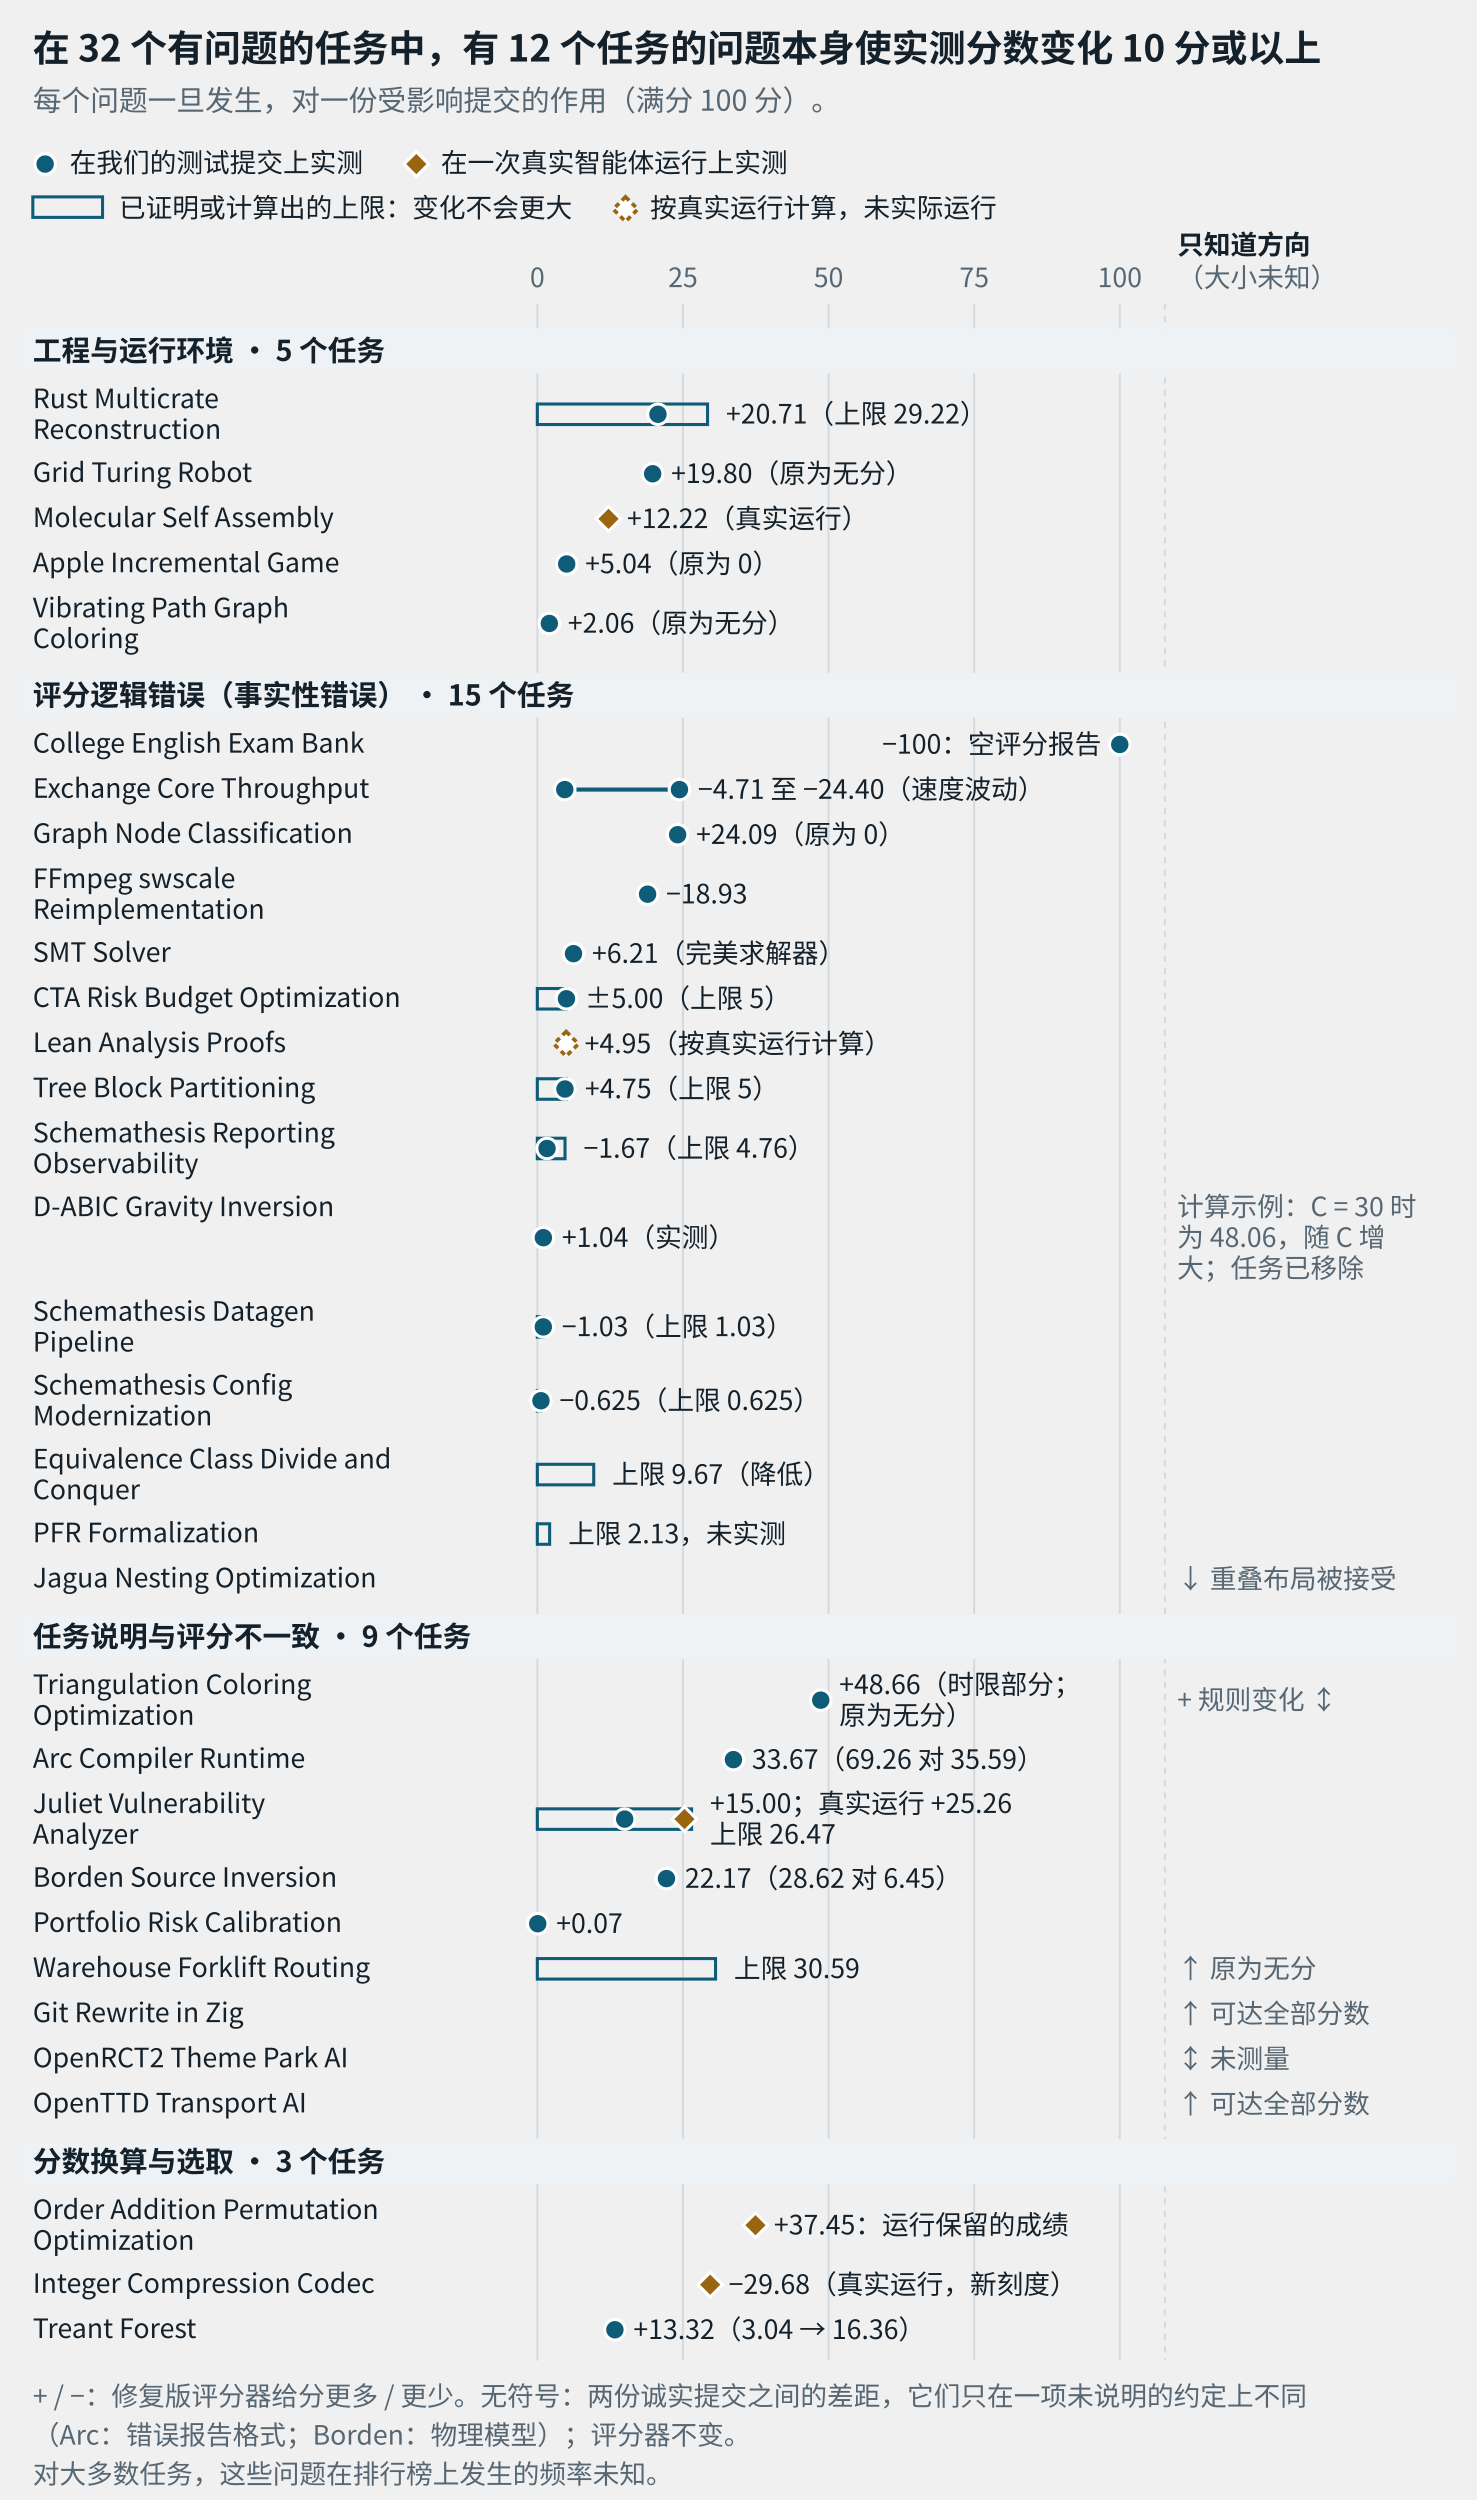
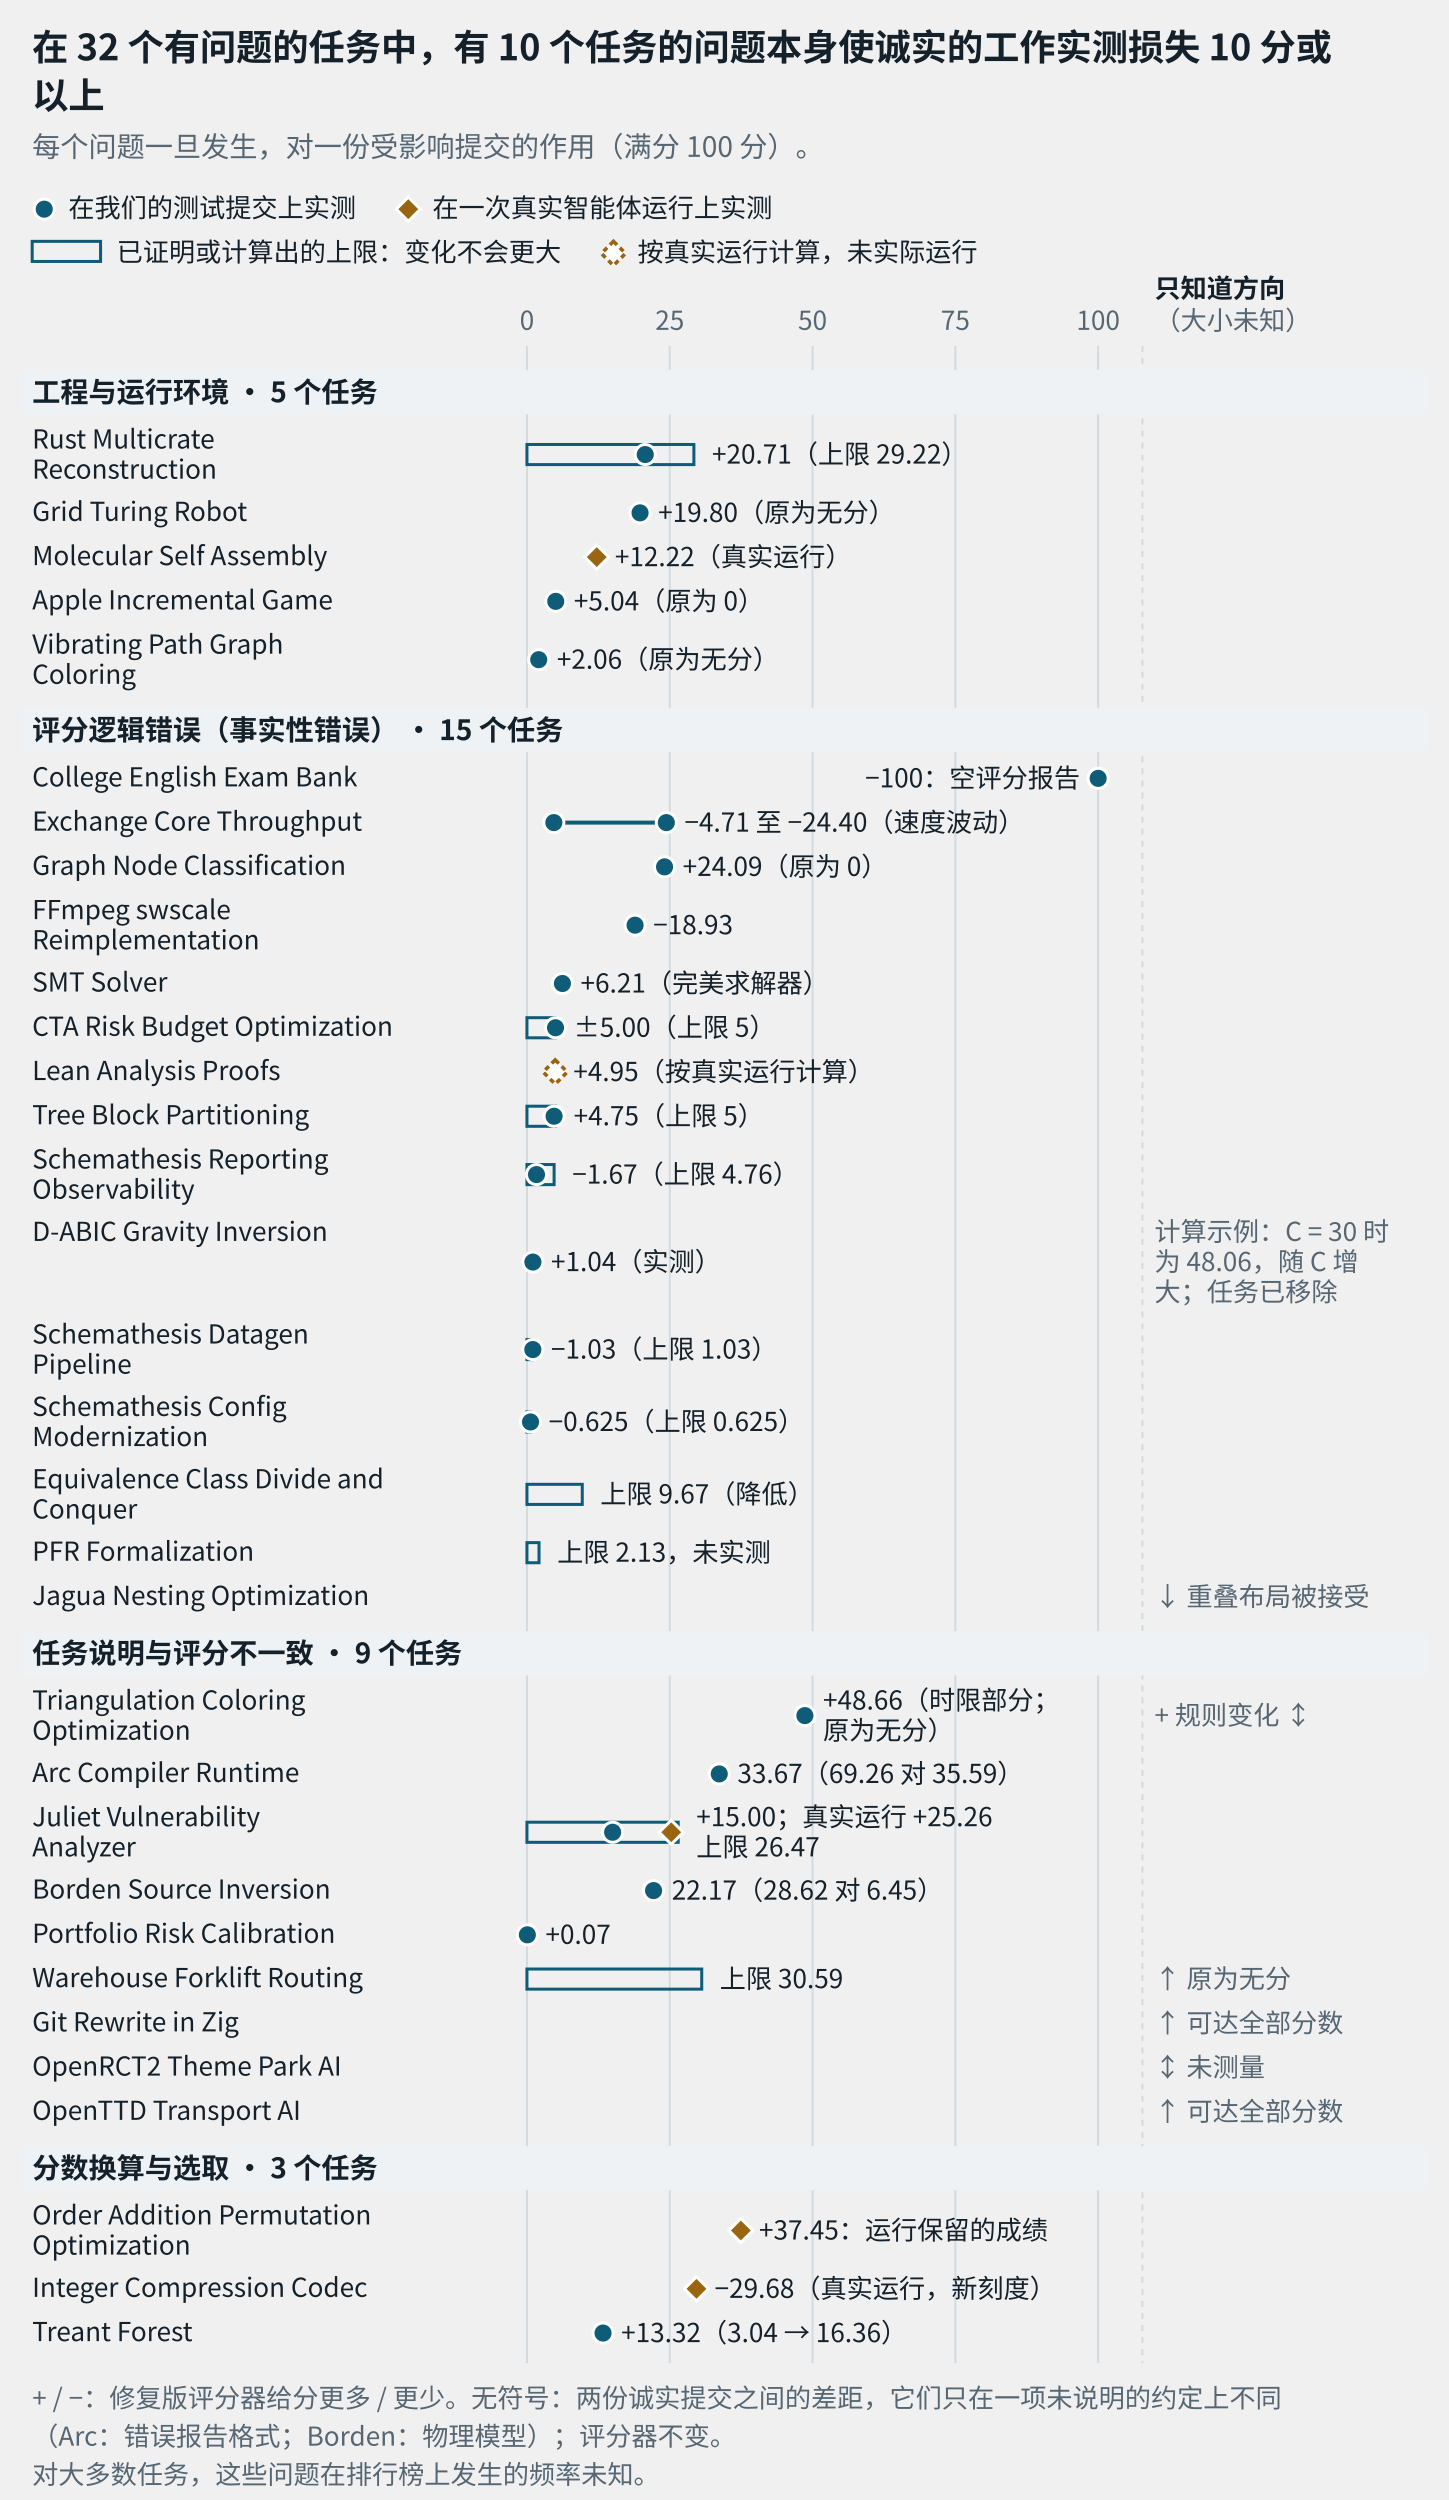
- <svg xmlns="http://www.w3.org/2000/svg" viewBox="0 0 720 1219" role="img">
+ <svg xmlns="http://www.w3.org/2000/svg" viewBox="0 0 720 1243" role="img">
  <style>
  .ink{fill:#14212b} .muted{fill:#566773} .rule{stroke:#d3dbe0} .bg{fill:#ffffff}
  .good{fill:#2c7a57} .bad{fill:#ad3528} .warn{fill:#9a6510} .acc{fill:#0f5c78}
  .accS{stroke:#0f5c78} .inkS{stroke:#14212b} .warnS{stroke:#9a6510} .mutedS{stroke:#566773}
  .accBg{fill:#e3eff4} .ioRing{stroke:#ffffff} .ioBand{fill:#eef2f4}
  text{font-family:"IBM Plex Sans","Noto Sans SC","Noto Sans CJK SC","PingFang SC","Microsoft YaHei",system-ui,-apple-system,"Segoe UI",sans-serif}
  @media (prefers-color-scheme: dark){
    .ink{fill:#e2e9ed} .muted{fill:#95a6b1} .rule{stroke:#2a3843} .bg{fill:#152029}
    .good{fill:#6cc79a} .bad{fill:#f08a7c} .warn{fill:#e0a64a} .acc{fill:#6cb6d3}
    .accS{stroke:#6cb6d3} .inkS{stroke:#e2e9ed} .warnS{stroke:#e0a64a} .mutedS{stroke:#95a6b1}
    .accBg{fill:#16303c} .ioRing{stroke:#152029} .ioBand{fill:#1c2a34}
  }
</style>
-   <text x="16" y="30" class="ink" font-size="18" text-anchor="start" font-weight="700">在 32 个有问题的任务中，有 12 个任务的问题本身使实测分数变化 10 分或以上</text>
-   <text x="16" y="54" class="muted" font-size="14" text-anchor="start" font-weight="400">每个问题一旦发生，对一份受影响提交的作用（满分 100 分）。</text>
-   <circle cx="22" cy="80" r="5" class="acc ioRing" stroke-width="1.5" />
-   <text x="34" y="84" class="ink" font-size="13" text-anchor="start" font-weight="400">在我们的测试提交上实测</text>
-   <path d="M203 74L209 80L203 86L197 80Z" class="warn ioRing" stroke-width="1.5" />
-   <text x="215" y="84" class="ink" font-size="13" text-anchor="start" font-weight="400">在一次真实智能体运行上实测</text>
-   <rect x="16" y="96" width="34" height="10" fill="none" class="accS" stroke-width="1.5" />
-   <text x="58" y="106" class="ink" font-size="13" text-anchor="start" font-weight="400">已证明或计算出的上限：变化不会更大</text>
-   <path d="M305 96L311 102L305 108L299 102Z" class="bg warnS" stroke-width="1.8" stroke-dasharray="2.5 2" />
-   <text x="317" y="106" class="ink" font-size="13" text-anchor="start" font-weight="400">按真实运行计算，未实际运行</text>
-   <text x="574" y="124" class="ink" font-size="13" text-anchor="start" font-weight="600">只知道方向</text>
-   <text x="574" y="140" class="muted" font-size="13" text-anchor="start" font-weight="400">（大小未知）</text>
-   <text x="262" y="140" class="muted" font-size="13" text-anchor="middle" font-weight="400">0</text>
-   <text x="333" y="140" class="muted" font-size="13" text-anchor="middle" font-weight="400">25</text>
-   <text x="404" y="140" class="muted" font-size="13" text-anchor="middle" font-weight="400">50</text>
-   <text x="475" y="140" class="muted" font-size="13" text-anchor="middle" font-weight="400">75</text>
-   <text x="546" y="140" class="muted" font-size="13" text-anchor="middle" font-weight="400">100</text>
-   <line x1="262.0" y1="148" x2="262.0" y2="1151" class="rule" stroke-width="1" />
-   <line x1="333.0" y1="148" x2="333.0" y2="1151" class="rule" stroke-width="1" />
-   <line x1="404.0" y1="148" x2="404.0" y2="1151" class="rule" stroke-width="1" />
-   <line x1="475.0" y1="148" x2="475.0" y2="1151" class="rule" stroke-width="1" />
-   <line x1="546.0" y1="148" x2="546.0" y2="1151" class="rule" stroke-width="1" />
-   <line x1="568" y1="148" x2="568" y2="1151" class="rule" stroke-width="1" stroke-dasharray="3 3" />
-   <rect x="10" y="160" width="700" height="22" rx="3" class="ioBand" />
-   <text x="16" y="176" class="ink" font-size="14" text-anchor="start" font-weight="600">工程与运行环境 · 5 个任务</text>
-   <text x="16" y="199" class="ink" font-size="13" text-anchor="start" font-weight="400">Rust Multicrate</text>
-   <text x="16" y="214" class="ink" font-size="13" text-anchor="start" font-weight="400">Reconstruction</text>
-   <rect x="262" y="197" width="83.0" height="10" fill="none" class="accS" stroke-width="1.5" />
-   <circle cx="320.816" cy="202" r="5" class="acc ioRing" stroke-width="1.5" />
-   <text x="353.985" y="206.5" class="ink" font-size="13" text-anchor="start" font-weight="400">+20.71（上限 29.22）</text>
-   <text x="16" y="235" class="ink" font-size="13" text-anchor="start" font-weight="400">Grid Turing Robot</text>
-   <circle cx="318.232" cy="231" r="5" class="acc ioRing" stroke-width="1.5" />
-   <text x="327.232" y="235.5" class="ink" font-size="13" text-anchor="start" font-weight="400">+19.80（原为无分）</text>
-   <text x="16" y="257" class="ink" font-size="13" text-anchor="start" font-weight="400">Molecular Self Assembly</text>
-   <path d="M296.702 247L302.702 253L296.702 259L290.702 253Z" class="warn ioRing" stroke-width="1.5" />
-   <text x="305.702" y="257.5" class="ink" font-size="13" text-anchor="start" font-weight="400">+12.22（真实运行）</text>
-   <text x="16" y="279" class="ink" font-size="13" text-anchor="start" font-weight="400">Apple Incremental Game</text>
-   <circle cx="276.314" cy="275" r="5" class="acc ioRing" stroke-width="1.5" />
-   <text x="285.314" y="279.5" class="ink" font-size="13" text-anchor="start" font-weight="400">+5.04（原为 0）</text>
-   <text x="16" y="301" class="ink" font-size="13" text-anchor="start" font-weight="400">Vibrating Path Graph</text>
-   <text x="16" y="316" class="ink" font-size="13" text-anchor="start" font-weight="400">Coloring</text>
-   <circle cx="267.85" cy="304" r="5" class="acc ioRing" stroke-width="1.5" />
-   <text x="276.85" y="308.5" class="ink" font-size="13" text-anchor="start" font-weight="400">+2.06（原为无分）</text>
-   <rect x="10" y="328" width="700" height="22" rx="3" class="ioBand" />
-   <text x="16" y="344" class="ink" font-size="14" text-anchor="start" font-weight="600">评分逻辑错误（事实性错误） · 15 个任务</text>
-   <text x="16" y="367" class="ink" font-size="13" text-anchor="start" font-weight="400">College English Exam Bank</text>
-   <circle cx="546" cy="363" r="5" class="acc ioRing" stroke-width="1.5" />
-   <text x="537" y="367.5" class="ink" font-size="13" text-anchor="end" font-weight="400">−100：空评分报告</text>
-   <text x="16" y="389" class="ink" font-size="13" text-anchor="start" font-weight="400">Exchange Core Throughput</text>
-   <line x1="275.4" y1="385" x2="331.3" y2="385" class="accS" stroke-width="2" />
-   <circle cx="275.376" cy="385" r="5" class="acc ioRing" stroke-width="1.5" />
-   <circle cx="331.296" cy="385" r="5" class="acc ioRing" stroke-width="1.5" />
-   <text x="340.296" y="389.5" class="ink" font-size="13" text-anchor="start" font-weight="400">−4.71 至 −24.40（速度波动）</text>
-   <text x="16" y="411" class="ink" font-size="13" text-anchor="start" font-weight="400">Graph Node Classification</text>
-   <circle cx="330.413" cy="407" r="5" class="acc ioRing" stroke-width="1.5" />
-   <text x="339.413" y="411.5" class="ink" font-size="13" text-anchor="start" font-weight="400">+24.09（原为 0）</text>
-   <text x="16" y="433" class="ink" font-size="13" text-anchor="start" font-weight="400">FFmpeg swscale</text>
-   <text x="16" y="448" class="ink" font-size="13" text-anchor="start" font-weight="400">Reimplementation</text>
-   <circle cx="315.761" cy="436" r="5" class="acc ioRing" stroke-width="1.5" />
-   <text x="324.761" y="440.5" class="ink" font-size="13" text-anchor="start" font-weight="400">−18.93</text>
-   <text x="16" y="469" class="ink" font-size="13" text-anchor="start" font-weight="400">SMT Solver</text>
-   <circle cx="279.636" cy="465" r="5" class="acc ioRing" stroke-width="1.5" />
-   <text x="288.636" y="469.5" class="ink" font-size="13" text-anchor="start" font-weight="400">+6.21（完美求解器）</text>
-   <text x="16" y="491" class="ink" font-size="13" text-anchor="start" font-weight="400">CTA Risk Budget Optimization</text>
-   <rect x="262" y="482" width="14.2" height="10" fill="none" class="accS" stroke-width="1.5" />
-   <circle cx="276.2" cy="487" r="5" class="acc ioRing" stroke-width="1.5" />
-   <text x="285.2" y="491.5" class="ink" font-size="13" text-anchor="start" font-weight="400">±5.00（上限 5）</text>
-   <text x="16" y="513" class="ink" font-size="13" text-anchor="start" font-weight="400">Lean Analysis Proofs</text>
-   <path d="M276.047 503L282.047 509L276.047 515L270.047 509Z" class="bg warnS" stroke-width="1.8" stroke-dasharray="2.5 2" />
-   <text x="285.047" y="513.5" class="ink" font-size="13" text-anchor="start" font-weight="400">+4.95（按真实运行计算）</text>
-   <text x="16" y="535" class="ink" font-size="13" text-anchor="start" font-weight="400">Tree Block Partitioning</text>
-   <rect x="262" y="526" width="14.2" height="10" fill="none" class="accS" stroke-width="1.5" />
-   <circle cx="275.49" cy="531" r="5" class="acc ioRing" stroke-width="1.5" />
-   <text x="285.2" y="535.5" class="ink" font-size="13" text-anchor="start" font-weight="400">+4.75（上限 5）</text>
-   <text x="16" y="557" class="ink" font-size="13" text-anchor="start" font-weight="400">Schemathesis Reporting</text>
-   <text x="16" y="572" class="ink" font-size="13" text-anchor="start" font-weight="400">Observability</text>
-   <rect x="262" y="555" width="13.5" height="10" fill="none" class="accS" stroke-width="1.5" />
-   <circle cx="266.743" cy="560" r="5" class="acc ioRing" stroke-width="1.5" />
-   <text x="284.518" y="564.5" class="ink" font-size="13" text-anchor="start" font-weight="400">−1.67（上限 4.76）</text>
-   <text x="16" y="593" class="ink" font-size="13" text-anchor="start" font-weight="400">D-ABIC Gravity Inversion</text>
-   <circle cx="264.954" cy="603.5" r="5" class="acc ioRing" stroke-width="1.5" />
-   <text x="273.954" y="608" class="ink" font-size="13" text-anchor="start" font-weight="400">+1.04（实测）</text>
-   <text x="574" y="593" class="muted" font-size="13" text-anchor="start" font-weight="400">计算示例：C = 30 时</text>
-   <text x="574" y="608" class="muted" font-size="13" text-anchor="start" font-weight="400">为 48.06，随 C 增</text>
-   <text x="574" y="623" class="muted" font-size="13" text-anchor="start" font-weight="400">大；任务已移除</text>
-   <text x="16" y="644" class="ink" font-size="13" text-anchor="start" font-weight="400">Schemathesis Datagen</text>
-   <text x="16" y="659" class="ink" font-size="13" text-anchor="start" font-weight="400">Pipeline</text>
-   <rect x="262" y="642" width="2.9" height="10" fill="none" class="accS" stroke-width="1.5" />
-   <circle cx="264.925" cy="647" r="5" class="acc ioRing" stroke-width="1.5" />
-   <text x="273.925" y="651.5" class="ink" font-size="13" text-anchor="start" font-weight="400">−1.03（上限 1.03）</text>
-   <text x="16" y="680" class="ink" font-size="13" text-anchor="start" font-weight="400">Schemathesis Config</text>
-   <text x="16" y="695" class="ink" font-size="13" text-anchor="start" font-weight="400">Modernization</text>
-   <rect x="262" y="678" width="1.8" height="10" fill="none" class="accS" stroke-width="1.5" />
-   <circle cx="263.775" cy="683" r="5" class="acc ioRing" stroke-width="1.5" />
-   <text x="272.775" y="687.5" class="ink" font-size="13" text-anchor="start" font-weight="400">−0.625（上限 0.625）</text>
-   <text x="16" y="716" class="ink" font-size="13" text-anchor="start" font-weight="400">Equivalence Class Divide and</text>
-   <text x="16" y="731" class="ink" font-size="13" text-anchor="start" font-weight="400">Conquer</text>
-   <rect x="262" y="714" width="27.5" height="10" fill="none" class="accS" stroke-width="1.5" />
-   <text x="298.463" y="723.5" class="ink" font-size="13" text-anchor="start" font-weight="400">上限 9.67（降低）</text>
-   <text x="16" y="752" class="ink" font-size="13" text-anchor="start" font-weight="400">PFR Formalization</text>
-   <rect x="262" y="743" width="6.0" height="10" fill="none" class="accS" stroke-width="1.5" />
-   <text x="277.049" y="752.5" class="ink" font-size="13" text-anchor="start" font-weight="400">上限 2.13，未实测</text>
-   <text x="16" y="774" class="ink" font-size="13" text-anchor="start" font-weight="400">Jagua Nesting Optimization</text>
-   <text x="574" y="774.5" class="muted" font-size="13" text-anchor="start" font-weight="400">↓ 重叠布局被接受</text>
-   <rect x="10" y="787" width="700" height="22" rx="3" class="ioBand" />
-   <text x="16" y="803" class="ink" font-size="14" text-anchor="start" font-weight="600">任务说明与评分不一致 · 9 个任务</text>
-   <text x="16" y="826" class="ink" font-size="13" text-anchor="start" font-weight="400">Triangulation Coloring</text>
-   <text x="16" y="841" class="ink" font-size="13" text-anchor="start" font-weight="400">Optimization</text>
-   <circle cx="400.194" cy="829" r="5" class="acc ioRing" stroke-width="1.5" />
-   <text x="409.194" y="826" class="ink" font-size="13" text-anchor="start" font-weight="400">+48.66（时限部分；</text>
-   <text x="409.194" y="841" class="ink" font-size="13" text-anchor="start" font-weight="400">原为无分）</text>
-   <text x="574" y="833.5" class="muted" font-size="13" text-anchor="start" font-weight="400">+ 规则变化 ↕</text>
-   <text x="16" y="862" class="ink" font-size="13" text-anchor="start" font-weight="400">Arc Compiler Runtime</text>
-   <circle cx="357.623" cy="858" r="5" class="acc ioRing" stroke-width="1.5" />
-   <text x="366.623" y="862.5" class="ink" font-size="13" text-anchor="start" font-weight="400">33.67（69.26 对 35.59）</text>
-   <text x="16" y="884" class="ink" font-size="13" text-anchor="start" font-weight="400">Juliet Vulnerability</text>
-   <text x="16" y="899" class="ink" font-size="13" text-anchor="start" font-weight="400">Analyzer</text>
-   <rect x="262" y="882" width="75.2" height="10" fill="none" class="accS" stroke-width="1.5" />
-   <circle cx="304.6" cy="887" r="5" class="acc ioRing" stroke-width="1.5" />
-   <path d="M333.738 881L339.738 887L333.738 893L327.738 887Z" class="warn ioRing" stroke-width="1.5" />
-   <text x="346.186" y="884" class="ink" font-size="13" text-anchor="start" font-weight="400">+15.00；真实运行 +25.26</text>
-   <text x="346.186" y="899" class="ink" font-size="13" text-anchor="start" font-weight="400">上限 26.47</text>
-   <text x="16" y="920" class="ink" font-size="13" text-anchor="start" font-weight="400">Borden Source Inversion</text>
-   <circle cx="324.963" cy="916" r="5" class="acc ioRing" stroke-width="1.5" />
-   <text x="333.963" y="920.5" class="ink" font-size="13" text-anchor="start" font-weight="400">22.17（28.62 对 6.45）</text>
-   <text x="16" y="942" class="ink" font-size="13" text-anchor="start" font-weight="400">Portfolio Risk Calibration</text>
-   <circle cx="262.199" cy="938" r="5" class="acc ioRing" stroke-width="1.5" />
-   <text x="271.199" y="942.5" class="ink" font-size="13" text-anchor="start" font-weight="400">+0.07</text>
-   <text x="16" y="964" class="ink" font-size="13" text-anchor="start" font-weight="400">Warehouse Forklift Routing</text>
-   <rect x="262" y="955" width="86.9" height="10" fill="none" class="accS" stroke-width="1.5" />
-   <text x="357.864" y="964.5" class="ink" font-size="13" text-anchor="start" font-weight="400">上限 30.59</text>
-   <text x="574" y="964.5" class="muted" font-size="13" text-anchor="start" font-weight="400">↑ 原为无分</text>
-   <text x="16" y="986" class="ink" font-size="13" text-anchor="start" font-weight="400">Git Rewrite in Zig</text>
-   <text x="574" y="986.5" class="muted" font-size="13" text-anchor="start" font-weight="400">↑ 可达全部分数</text>
-   <text x="16" y="1008" class="ink" font-size="13" text-anchor="start" font-weight="400">OpenRCT2 Theme Park AI</text>
-   <text x="574" y="1008.5" class="muted" font-size="13" text-anchor="start" font-weight="400">↕ 未测量</text>
-   <text x="16" y="1030" class="ink" font-size="13" text-anchor="start" font-weight="400">OpenTTD Transport AI</text>
-   <text x="574" y="1030.5" class="muted" font-size="13" text-anchor="start" font-weight="400">↑ 可达全部分数</text>
-   <rect x="10" y="1043" width="700" height="22" rx="3" class="ioBand" />
-   <text x="16" y="1059" class="ink" font-size="14" text-anchor="start" font-weight="600">分数换算与选取 · 3 个任务</text>
-   <text x="16" y="1082" class="ink" font-size="13" text-anchor="start" font-weight="400">Order Addition Permutation</text>
-   <text x="16" y="1097" class="ink" font-size="13" text-anchor="start" font-weight="400">Optimization</text>
-   <path d="M368.361 1079L374.361 1085L368.361 1091L362.361 1085Z" class="warn ioRing" stroke-width="1.5" />
-   <text x="377.361" y="1089.5" class="ink" font-size="13" text-anchor="start" font-weight="400">+37.45：运行保留的成绩</text>
-   <text x="16" y="1118" class="ink" font-size="13" text-anchor="start" font-weight="400">Integer Compression Codec</text>
-   <path d="M346.278 1108L352.278 1114L346.278 1120L340.278 1114Z" class="warn ioRing" stroke-width="1.5" />
-   <text x="355.278" y="1118.5" class="ink" font-size="13" text-anchor="start" font-weight="400">−29.68（真实运行，新刻度）</text>
-   <text x="16" y="1140" class="ink" font-size="13" text-anchor="start" font-weight="400">Treant Forest</text>
-   <circle cx="299.829" cy="1136" r="5" class="acc ioRing" stroke-width="1.5" />
-   <text x="308.829" y="1140.5" class="ink" font-size="13" text-anchor="start" font-weight="400">+13.32（3.04 → 16.36）</text>
-   <text x="16" y="1173" class="muted" font-size="13" text-anchor="start" font-weight="400">+ / −：修复版评分器给分更多 / 更少。无符号：两份诚实提交之间的差距，它们只在一项未说明的约定上不同</text>
-   <text x="16" y="1192" class="muted" font-size="13" text-anchor="start" font-weight="400">（Arc：错误报告格式；Borden：物理模型）；评分器不变。</text>
-   <text x="16" y="1211" class="muted" font-size="13" text-anchor="start" font-weight="400">对大多数任务，这些问题在排行榜上发生的频率未知。</text>
+   <text x="16" y="30" class="ink" font-size="18" text-anchor="start" font-weight="700">在 32 个有问题的任务中，有 10 个任务的问题本身使诚实的工作实测损失 10 分或</text>
+   <text x="16" y="54" class="ink" font-size="18" text-anchor="start" font-weight="700">以上</text>
+   <text x="16" y="78" class="muted" font-size="14" text-anchor="start" font-weight="400">每个问题一旦发生，对一份受影响提交的作用（满分 100 分）。</text>
+   <circle cx="22" cy="104" r="5" class="acc ioRing" stroke-width="1.5" />
+   <text x="34" y="108" class="ink" font-size="13" text-anchor="start" font-weight="400">在我们的测试提交上实测</text>
+   <path d="M203 98L209 104L203 110L197 104Z" class="warn ioRing" stroke-width="1.5" />
+   <text x="215" y="108" class="ink" font-size="13" text-anchor="start" font-weight="400">在一次真实智能体运行上实测</text>
+   <rect x="16" y="120" width="34" height="10" fill="none" class="accS" stroke-width="1.5" />
+   <text x="58" y="130" class="ink" font-size="13" text-anchor="start" font-weight="400">已证明或计算出的上限：变化不会更大</text>
+   <path d="M305 120L311 126L305 132L299 126Z" class="bg warnS" stroke-width="1.8" stroke-dasharray="2.5 2" />
+   <text x="317" y="130" class="ink" font-size="13" text-anchor="start" font-weight="400">按真实运行计算，未实际运行</text>
+   <text x="574" y="148" class="ink" font-size="13" text-anchor="start" font-weight="600">只知道方向</text>
+   <text x="574" y="164" class="muted" font-size="13" text-anchor="start" font-weight="400">（大小未知）</text>
+   <text x="262" y="164" class="muted" font-size="13" text-anchor="middle" font-weight="400">0</text>
+   <text x="333" y="164" class="muted" font-size="13" text-anchor="middle" font-weight="400">25</text>
+   <text x="404" y="164" class="muted" font-size="13" text-anchor="middle" font-weight="400">50</text>
+   <text x="475" y="164" class="muted" font-size="13" text-anchor="middle" font-weight="400">75</text>
+   <text x="546" y="164" class="muted" font-size="13" text-anchor="middle" font-weight="400">100</text>
+   <line x1="262.0" y1="172" x2="262.0" y2="1175" class="rule" stroke-width="1" />
+   <line x1="333.0" y1="172" x2="333.0" y2="1175" class="rule" stroke-width="1" />
+   <line x1="404.0" y1="172" x2="404.0" y2="1175" class="rule" stroke-width="1" />
+   <line x1="475.0" y1="172" x2="475.0" y2="1175" class="rule" stroke-width="1" />
+   <line x1="546.0" y1="172" x2="546.0" y2="1175" class="rule" stroke-width="1" />
+   <line x1="568" y1="172" x2="568" y2="1175" class="rule" stroke-width="1" stroke-dasharray="3 3" />
+   <rect x="10" y="184" width="700" height="22" rx="3" class="ioBand" />
+   <text x="16" y="200" class="ink" font-size="14" text-anchor="start" font-weight="600">工程与运行环境 · 5 个任务</text>
+   <text x="16" y="223" class="ink" font-size="13" text-anchor="start" font-weight="400">Rust Multicrate</text>
+   <text x="16" y="238" class="ink" font-size="13" text-anchor="start" font-weight="400">Reconstruction</text>
+   <rect x="262" y="221" width="83.0" height="10" fill="none" class="accS" stroke-width="1.5" />
+   <circle cx="320.816" cy="226" r="5" class="acc ioRing" stroke-width="1.5" />
+   <text x="353.985" y="230.5" class="ink" font-size="13" text-anchor="start" font-weight="400">+20.71（上限 29.22）</text>
+   <text x="16" y="259" class="ink" font-size="13" text-anchor="start" font-weight="400">Grid Turing Robot</text>
+   <circle cx="318.232" cy="255" r="5" class="acc ioRing" stroke-width="1.5" />
+   <text x="327.232" y="259.5" class="ink" font-size="13" text-anchor="start" font-weight="400">+19.80（原为无分）</text>
+   <text x="16" y="281" class="ink" font-size="13" text-anchor="start" font-weight="400">Molecular Self Assembly</text>
+   <path d="M296.702 271L302.702 277L296.702 283L290.702 277Z" class="warn ioRing" stroke-width="1.5" />
+   <text x="305.702" y="281.5" class="ink" font-size="13" text-anchor="start" font-weight="400">+12.22（真实运行）</text>
+   <text x="16" y="303" class="ink" font-size="13" text-anchor="start" font-weight="400">Apple Incremental Game</text>
+   <circle cx="276.314" cy="299" r="5" class="acc ioRing" stroke-width="1.5" />
+   <text x="285.314" y="303.5" class="ink" font-size="13" text-anchor="start" font-weight="400">+5.04（原为 0）</text>
+   <text x="16" y="325" class="ink" font-size="13" text-anchor="start" font-weight="400">Vibrating Path Graph</text>
+   <text x="16" y="340" class="ink" font-size="13" text-anchor="start" font-weight="400">Coloring</text>
+   <circle cx="267.85" cy="328" r="5" class="acc ioRing" stroke-width="1.5" />
+   <text x="276.85" y="332.5" class="ink" font-size="13" text-anchor="start" font-weight="400">+2.06（原为无分）</text>
+   <rect x="10" y="352" width="700" height="22" rx="3" class="ioBand" />
+   <text x="16" y="368" class="ink" font-size="14" text-anchor="start" font-weight="600">评分逻辑错误（事实性错误） · 15 个任务</text>
+   <text x="16" y="391" class="ink" font-size="13" text-anchor="start" font-weight="400">College English Exam Bank</text>
+   <circle cx="546" cy="387" r="5" class="acc ioRing" stroke-width="1.5" />
+   <text x="537" y="391.5" class="ink" font-size="13" text-anchor="end" font-weight="400">−100：空评分报告</text>
+   <text x="16" y="413" class="ink" font-size="13" text-anchor="start" font-weight="400">Exchange Core Throughput</text>
+   <line x1="275.4" y1="409" x2="331.3" y2="409" class="accS" stroke-width="2" />
+   <circle cx="275.376" cy="409" r="5" class="acc ioRing" stroke-width="1.5" />
+   <circle cx="331.296" cy="409" r="5" class="acc ioRing" stroke-width="1.5" />
+   <text x="340.296" y="413.5" class="ink" font-size="13" text-anchor="start" font-weight="400">−4.71 至 −24.40（速度波动）</text>
+   <text x="16" y="435" class="ink" font-size="13" text-anchor="start" font-weight="400">Graph Node Classification</text>
+   <circle cx="330.413" cy="431" r="5" class="acc ioRing" stroke-width="1.5" />
+   <text x="339.413" y="435.5" class="ink" font-size="13" text-anchor="start" font-weight="400">+24.09（原为 0）</text>
+   <text x="16" y="457" class="ink" font-size="13" text-anchor="start" font-weight="400">FFmpeg swscale</text>
+   <text x="16" y="472" class="ink" font-size="13" text-anchor="start" font-weight="400">Reimplementation</text>
+   <circle cx="315.761" cy="460" r="5" class="acc ioRing" stroke-width="1.5" />
+   <text x="324.761" y="464.5" class="ink" font-size="13" text-anchor="start" font-weight="400">−18.93</text>
+   <text x="16" y="493" class="ink" font-size="13" text-anchor="start" font-weight="400">SMT Solver</text>
+   <circle cx="279.636" cy="489" r="5" class="acc ioRing" stroke-width="1.5" />
+   <text x="288.636" y="493.5" class="ink" font-size="13" text-anchor="start" font-weight="400">+6.21（完美求解器）</text>
+   <text x="16" y="515" class="ink" font-size="13" text-anchor="start" font-weight="400">CTA Risk Budget Optimization</text>
+   <rect x="262" y="506" width="14.2" height="10" fill="none" class="accS" stroke-width="1.5" />
+   <circle cx="276.2" cy="511" r="5" class="acc ioRing" stroke-width="1.5" />
+   <text x="285.2" y="515.5" class="ink" font-size="13" text-anchor="start" font-weight="400">±5.00（上限 5）</text>
+   <text x="16" y="537" class="ink" font-size="13" text-anchor="start" font-weight="400">Lean Analysis Proofs</text>
+   <path d="M276.047 527L282.047 533L276.047 539L270.047 533Z" class="bg warnS" stroke-width="1.8" stroke-dasharray="2.5 2" />
+   <text x="285.047" y="537.5" class="ink" font-size="13" text-anchor="start" font-weight="400">+4.95（按真实运行计算）</text>
+   <text x="16" y="559" class="ink" font-size="13" text-anchor="start" font-weight="400">Tree Block Partitioning</text>
+   <rect x="262" y="550" width="14.2" height="10" fill="none" class="accS" stroke-width="1.5" />
+   <circle cx="275.49" cy="555" r="5" class="acc ioRing" stroke-width="1.5" />
+   <text x="285.2" y="559.5" class="ink" font-size="13" text-anchor="start" font-weight="400">+4.75（上限 5）</text>
+   <text x="16" y="581" class="ink" font-size="13" text-anchor="start" font-weight="400">Schemathesis Reporting</text>
+   <text x="16" y="596" class="ink" font-size="13" text-anchor="start" font-weight="400">Observability</text>
+   <rect x="262" y="579" width="13.5" height="10" fill="none" class="accS" stroke-width="1.5" />
+   <circle cx="266.743" cy="584" r="5" class="acc ioRing" stroke-width="1.5" />
+   <text x="284.518" y="588.5" class="ink" font-size="13" text-anchor="start" font-weight="400">−1.67（上限 4.76）</text>
+   <text x="16" y="617" class="ink" font-size="13" text-anchor="start" font-weight="400">D-ABIC Gravity Inversion</text>
+   <circle cx="264.954" cy="627.5" r="5" class="acc ioRing" stroke-width="1.5" />
+   <text x="273.954" y="632" class="ink" font-size="13" text-anchor="start" font-weight="400">+1.04（实测）</text>
+   <text x="574" y="617" class="muted" font-size="13" text-anchor="start" font-weight="400">计算示例：C = 30 时</text>
+   <text x="574" y="632" class="muted" font-size="13" text-anchor="start" font-weight="400">为 48.06，随 C 增</text>
+   <text x="574" y="647" class="muted" font-size="13" text-anchor="start" font-weight="400">大；任务已移除</text>
+   <text x="16" y="668" class="ink" font-size="13" text-anchor="start" font-weight="400">Schemathesis Datagen</text>
+   <text x="16" y="683" class="ink" font-size="13" text-anchor="start" font-weight="400">Pipeline</text>
+   <rect x="262" y="666" width="2.9" height="10" fill="none" class="accS" stroke-width="1.5" />
+   <circle cx="264.925" cy="671" r="5" class="acc ioRing" stroke-width="1.5" />
+   <text x="273.925" y="675.5" class="ink" font-size="13" text-anchor="start" font-weight="400">−1.03（上限 1.03）</text>
+   <text x="16" y="704" class="ink" font-size="13" text-anchor="start" font-weight="400">Schemathesis Config</text>
+   <text x="16" y="719" class="ink" font-size="13" text-anchor="start" font-weight="400">Modernization</text>
+   <rect x="262" y="702" width="1.8" height="10" fill="none" class="accS" stroke-width="1.5" />
+   <circle cx="263.775" cy="707" r="5" class="acc ioRing" stroke-width="1.5" />
+   <text x="272.775" y="711.5" class="ink" font-size="13" text-anchor="start" font-weight="400">−0.625（上限 0.625）</text>
+   <text x="16" y="740" class="ink" font-size="13" text-anchor="start" font-weight="400">Equivalence Class Divide and</text>
+   <text x="16" y="755" class="ink" font-size="13" text-anchor="start" font-weight="400">Conquer</text>
+   <rect x="262" y="738" width="27.5" height="10" fill="none" class="accS" stroke-width="1.5" />
+   <text x="298.463" y="747.5" class="ink" font-size="13" text-anchor="start" font-weight="400">上限 9.67（降低）</text>
+   <text x="16" y="776" class="ink" font-size="13" text-anchor="start" font-weight="400">PFR Formalization</text>
+   <rect x="262" y="767" width="6.0" height="10" fill="none" class="accS" stroke-width="1.5" />
+   <text x="277.049" y="776.5" class="ink" font-size="13" text-anchor="start" font-weight="400">上限 2.13，未实测</text>
+   <text x="16" y="798" class="ink" font-size="13" text-anchor="start" font-weight="400">Jagua Nesting Optimization</text>
+   <text x="574" y="798.5" class="muted" font-size="13" text-anchor="start" font-weight="400">↓ 重叠布局被接受</text>
+   <rect x="10" y="811" width="700" height="22" rx="3" class="ioBand" />
+   <text x="16" y="827" class="ink" font-size="14" text-anchor="start" font-weight="600">任务说明与评分不一致 · 9 个任务</text>
+   <text x="16" y="850" class="ink" font-size="13" text-anchor="start" font-weight="400">Triangulation Coloring</text>
+   <text x="16" y="865" class="ink" font-size="13" text-anchor="start" font-weight="400">Optimization</text>
+   <circle cx="400.194" cy="853" r="5" class="acc ioRing" stroke-width="1.5" />
+   <text x="409.194" y="850" class="ink" font-size="13" text-anchor="start" font-weight="400">+48.66（时限部分；</text>
+   <text x="409.194" y="865" class="ink" font-size="13" text-anchor="start" font-weight="400">原为无分）</text>
+   <text x="574" y="857.5" class="muted" font-size="13" text-anchor="start" font-weight="400">+ 规则变化 ↕</text>
+   <text x="16" y="886" class="ink" font-size="13" text-anchor="start" font-weight="400">Arc Compiler Runtime</text>
+   <circle cx="357.623" cy="882" r="5" class="acc ioRing" stroke-width="1.5" />
+   <text x="366.623" y="886.5" class="ink" font-size="13" text-anchor="start" font-weight="400">33.67（69.26 对 35.59）</text>
+   <text x="16" y="908" class="ink" font-size="13" text-anchor="start" font-weight="400">Juliet Vulnerability</text>
+   <text x="16" y="923" class="ink" font-size="13" text-anchor="start" font-weight="400">Analyzer</text>
+   <rect x="262" y="906" width="75.2" height="10" fill="none" class="accS" stroke-width="1.5" />
+   <circle cx="304.6" cy="911" r="5" class="acc ioRing" stroke-width="1.5" />
+   <path d="M333.738 905L339.738 911L333.738 917L327.738 911Z" class="warn ioRing" stroke-width="1.5" />
+   <text x="346.186" y="908" class="ink" font-size="13" text-anchor="start" font-weight="400">+15.00；真实运行 +25.26</text>
+   <text x="346.186" y="923" class="ink" font-size="13" text-anchor="start" font-weight="400">上限 26.47</text>
+   <text x="16" y="944" class="ink" font-size="13" text-anchor="start" font-weight="400">Borden Source Inversion</text>
+   <circle cx="324.963" cy="940" r="5" class="acc ioRing" stroke-width="1.5" />
+   <text x="333.963" y="944.5" class="ink" font-size="13" text-anchor="start" font-weight="400">22.17（28.62 对 6.45）</text>
+   <text x="16" y="966" class="ink" font-size="13" text-anchor="start" font-weight="400">Portfolio Risk Calibration</text>
+   <circle cx="262.199" cy="962" r="5" class="acc ioRing" stroke-width="1.5" />
+   <text x="271.199" y="966.5" class="ink" font-size="13" text-anchor="start" font-weight="400">+0.07</text>
+   <text x="16" y="988" class="ink" font-size="13" text-anchor="start" font-weight="400">Warehouse Forklift Routing</text>
+   <rect x="262" y="979" width="86.9" height="10" fill="none" class="accS" stroke-width="1.5" />
+   <text x="357.864" y="988.5" class="ink" font-size="13" text-anchor="start" font-weight="400">上限 30.59</text>
+   <text x="574" y="988.5" class="muted" font-size="13" text-anchor="start" font-weight="400">↑ 原为无分</text>
+   <text x="16" y="1010" class="ink" font-size="13" text-anchor="start" font-weight="400">Git Rewrite in Zig</text>
+   <text x="574" y="1010.5" class="muted" font-size="13" text-anchor="start" font-weight="400">↑ 可达全部分数</text>
+   <text x="16" y="1032" class="ink" font-size="13" text-anchor="start" font-weight="400">OpenRCT2 Theme Park AI</text>
+   <text x="574" y="1032.5" class="muted" font-size="13" text-anchor="start" font-weight="400">↕ 未测量</text>
+   <text x="16" y="1054" class="ink" font-size="13" text-anchor="start" font-weight="400">OpenTTD Transport AI</text>
+   <text x="574" y="1054.5" class="muted" font-size="13" text-anchor="start" font-weight="400">↑ 可达全部分数</text>
+   <rect x="10" y="1067" width="700" height="22" rx="3" class="ioBand" />
+   <text x="16" y="1083" class="ink" font-size="14" text-anchor="start" font-weight="600">分数换算与选取 · 3 个任务</text>
+   <text x="16" y="1106" class="ink" font-size="13" text-anchor="start" font-weight="400">Order Addition Permutation</text>
+   <text x="16" y="1121" class="ink" font-size="13" text-anchor="start" font-weight="400">Optimization</text>
+   <path d="M368.361 1103L374.361 1109L368.361 1115L362.361 1109Z" class="warn ioRing" stroke-width="1.5" />
+   <text x="377.361" y="1113.5" class="ink" font-size="13" text-anchor="start" font-weight="400">+37.45：运行保留的成绩</text>
+   <text x="16" y="1142" class="ink" font-size="13" text-anchor="start" font-weight="400">Integer Compression Codec</text>
+   <path d="M346.278 1132L352.278 1138L346.278 1144L340.278 1138Z" class="warn ioRing" stroke-width="1.5" />
+   <text x="355.278" y="1142.5" class="ink" font-size="13" text-anchor="start" font-weight="400">−29.68（真实运行，新刻度）</text>
+   <text x="16" y="1164" class="ink" font-size="13" text-anchor="start" font-weight="400">Treant Forest</text>
+   <circle cx="299.829" cy="1160" r="5" class="acc ioRing" stroke-width="1.5" />
+   <text x="308.829" y="1164.5" class="ink" font-size="13" text-anchor="start" font-weight="400">+13.32（3.04 → 16.36）</text>
+   <text x="16" y="1197" class="muted" font-size="13" text-anchor="start" font-weight="400">+ / −：修复版评分器给分更多 / 更少。无符号：两份诚实提交之间的差距，它们只在一项未说明的约定上不同</text>
+   <text x="16" y="1216" class="muted" font-size="13" text-anchor="start" font-weight="400">（Arc：错误报告格式；Borden：物理模型）；评分器不变。</text>
+   <text x="16" y="1235" class="muted" font-size="13" text-anchor="start" font-weight="400">对大多数任务，这些问题在排行榜上发生的频率未知。</text>
</svg>
